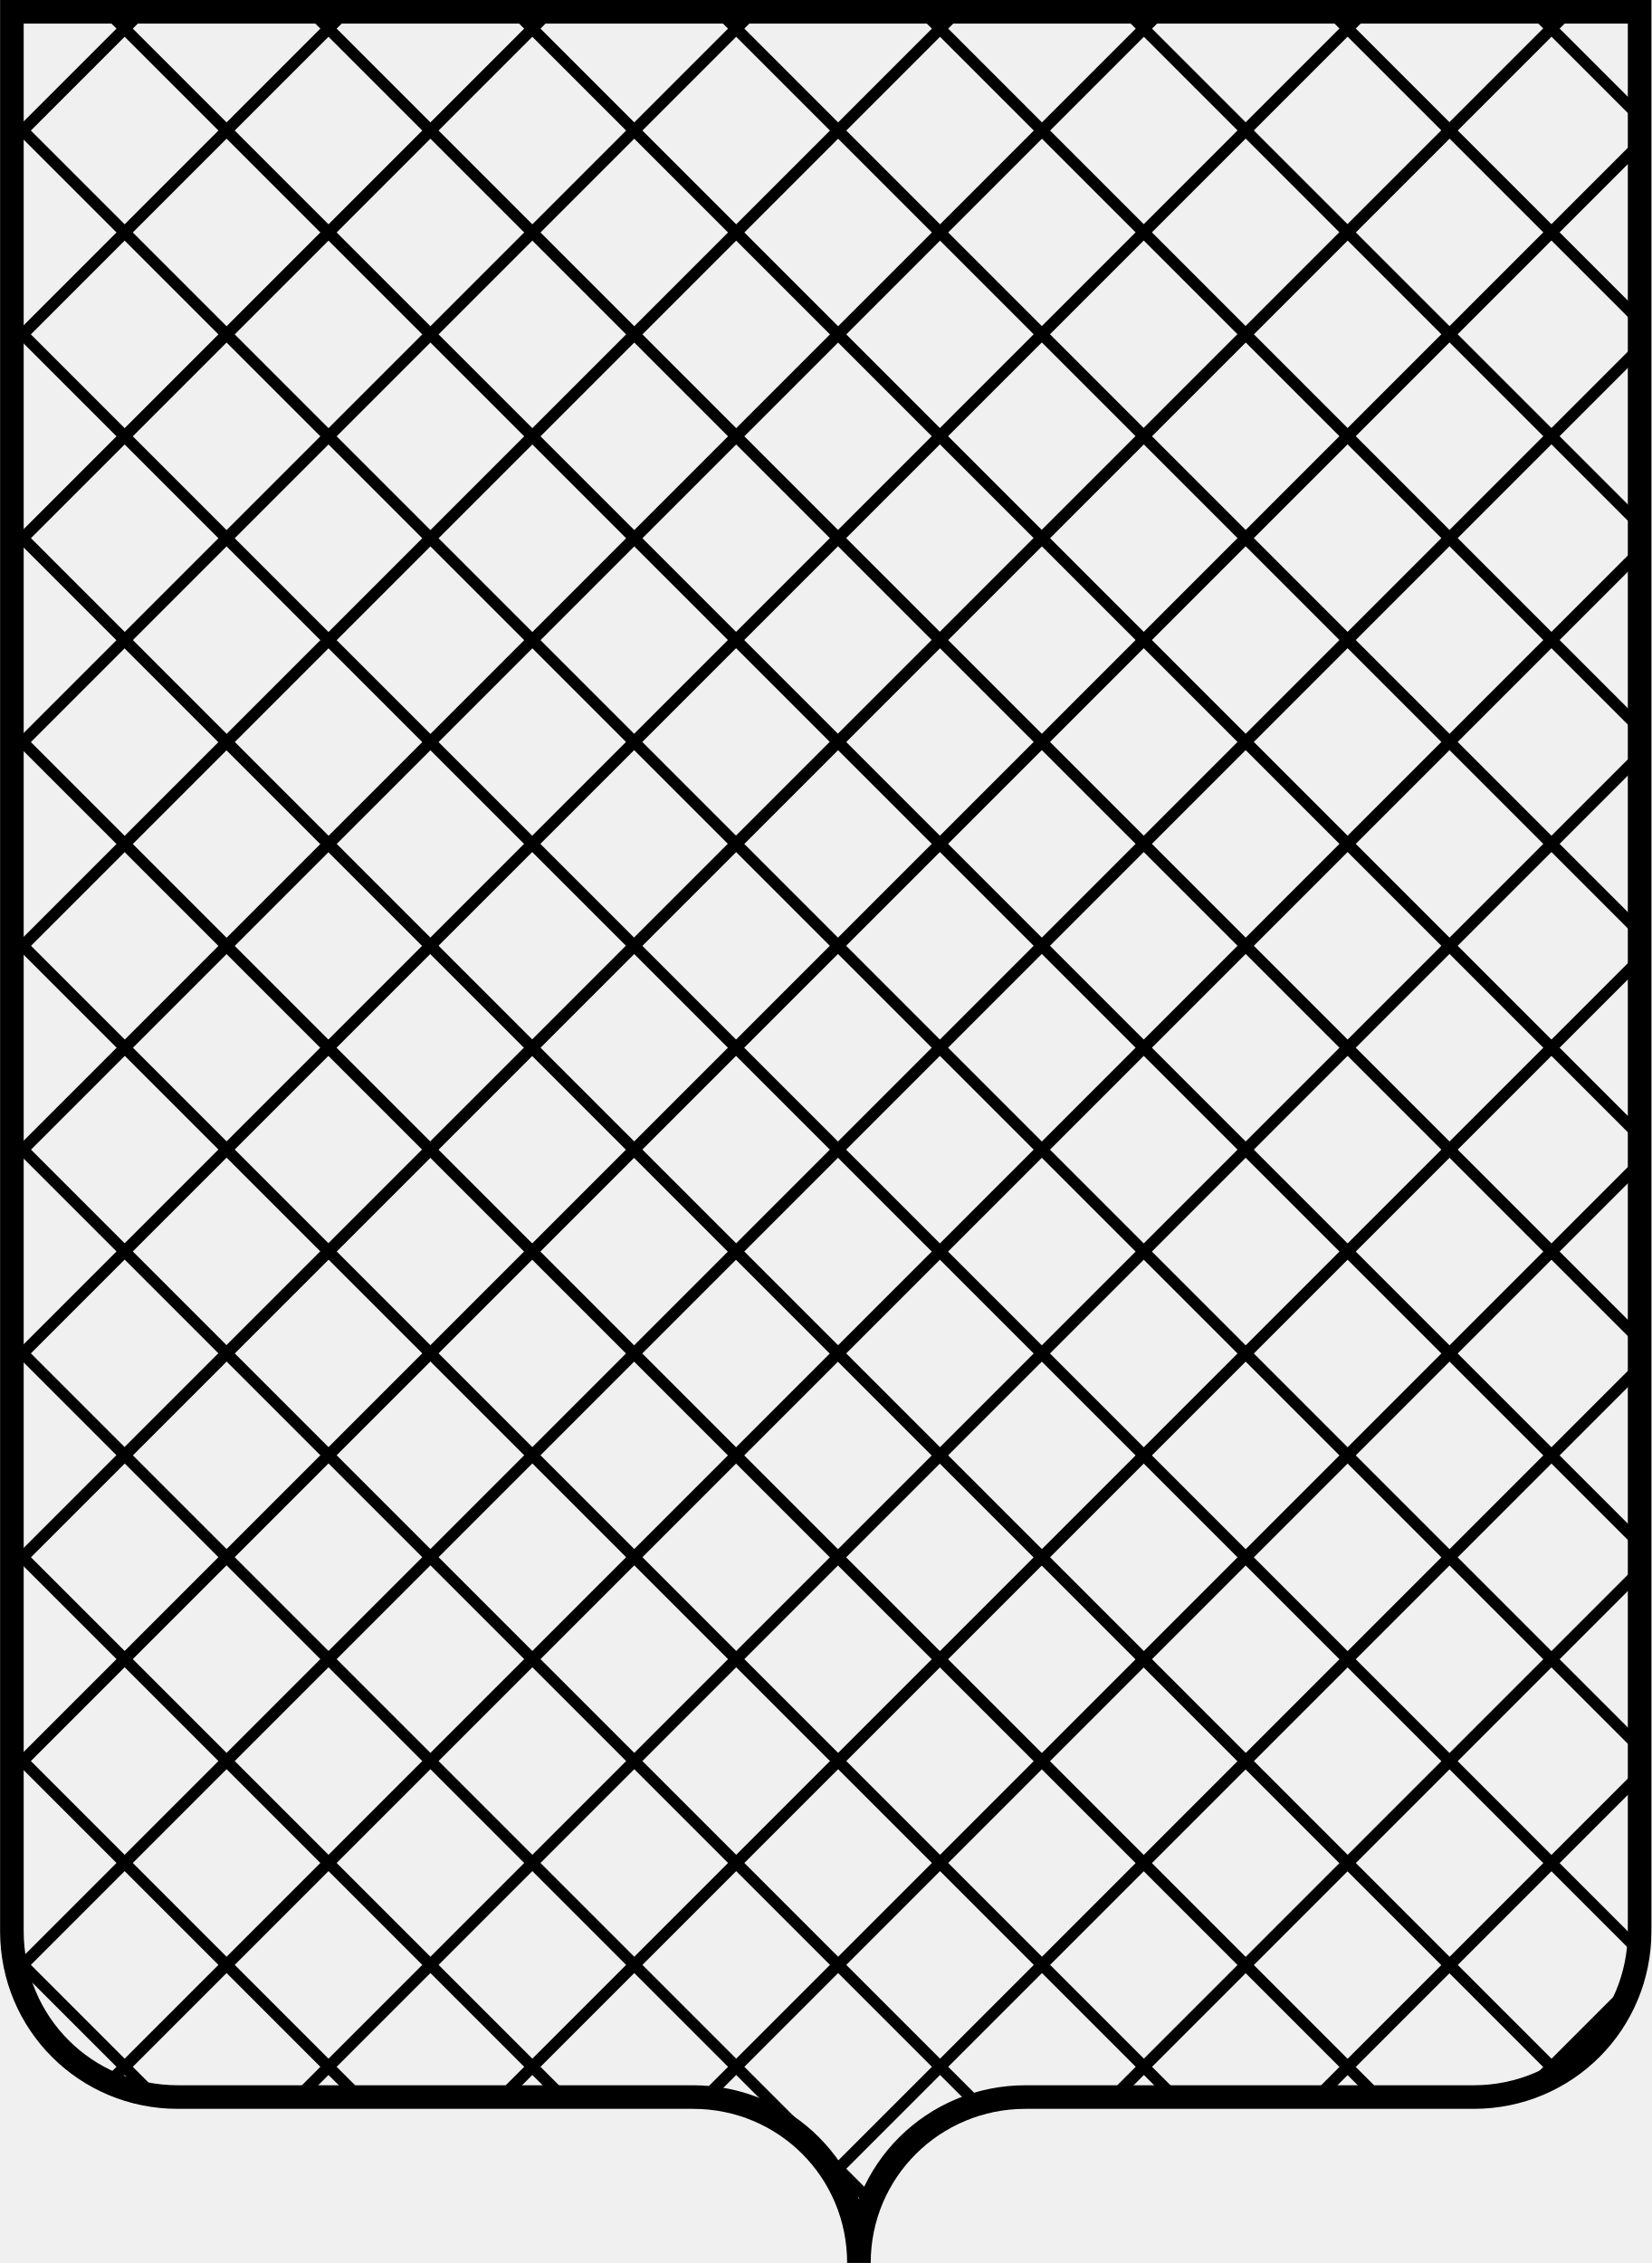
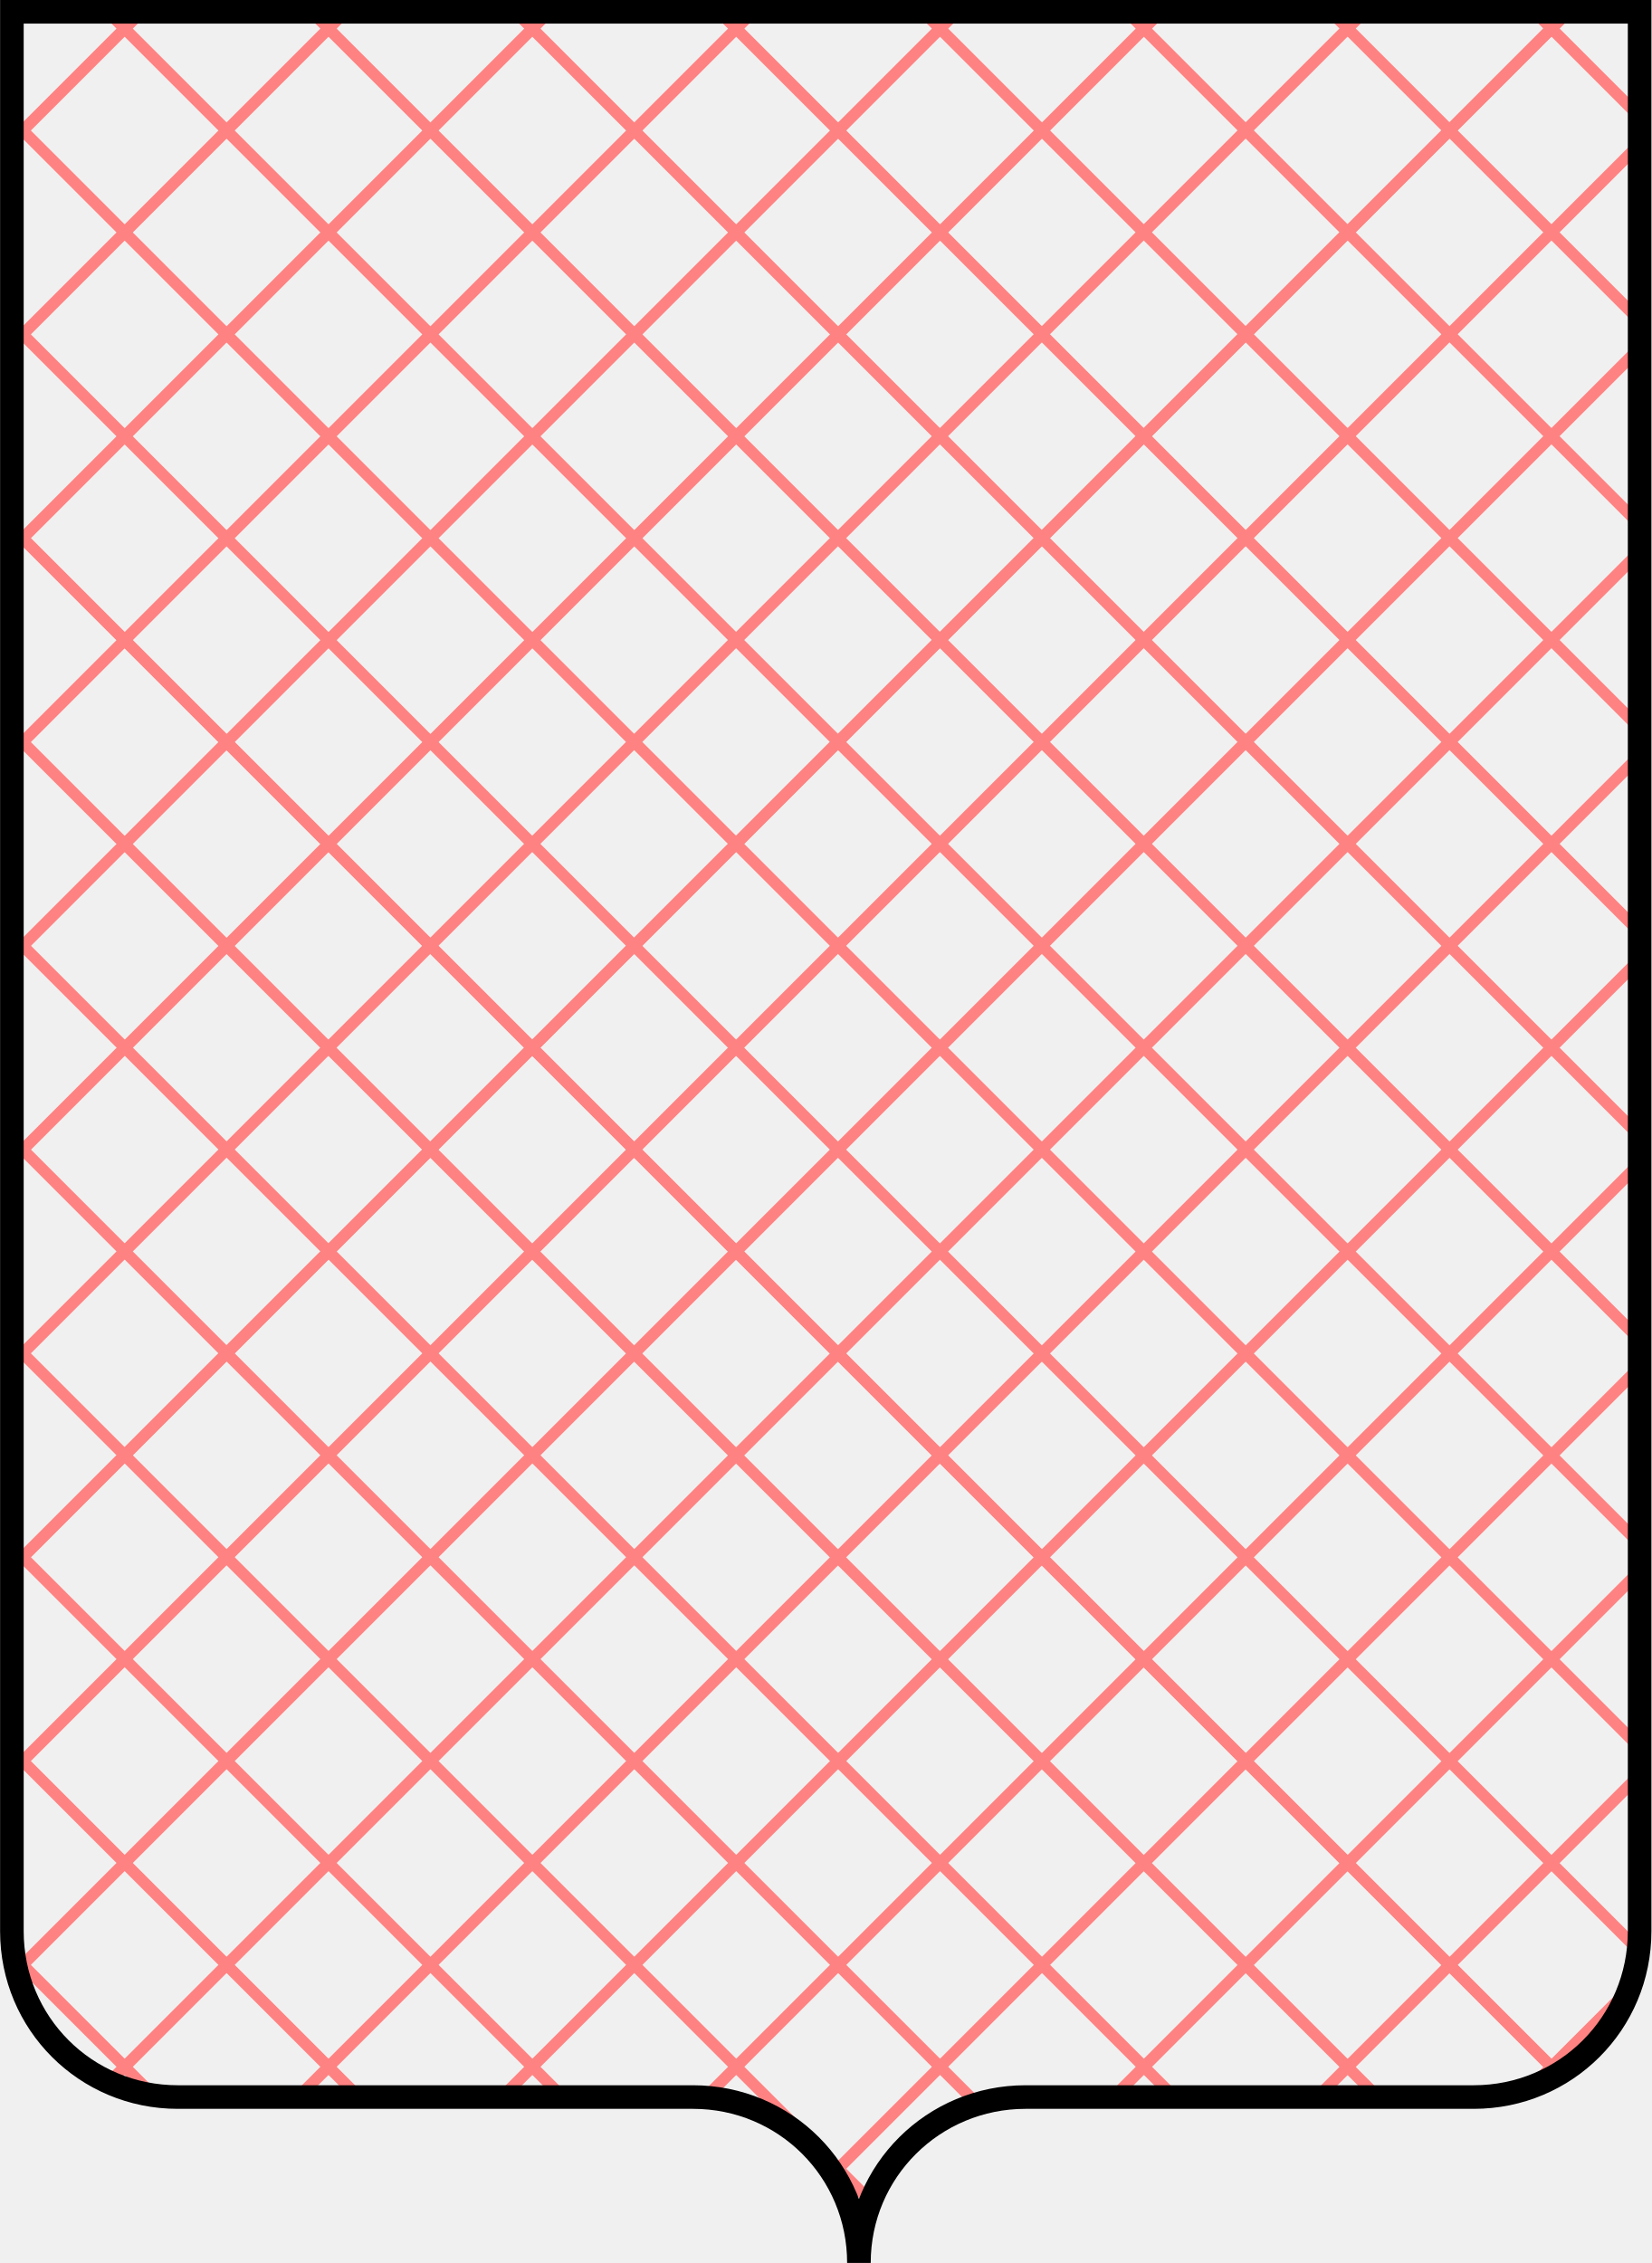
<svg xmlns="http://www.w3.org/2000/svg" width="286.406" height="392.5" id="svg3967" version="1.1">
  <defs id="defs3969">
    <clipPath clipPathUnits="userSpaceOnUse" id="clipPath17498">
      <path id="path17500" d="M 841.901,-3.464 606.507,231.93 c -11.288,11.288 -11.288,29.397 10e-6,40.685 l 63.197,63.197 c 11.288,11.288 11.288,29.397 1e-5,40.685 11.288,-11.288 29.488,-11.197 40.775,0.09 l 54.97,54.97 c 11.288,11.288 29.397,11.288 40.685,0 l 235.394,-235.394 z" style="fill:#ffffff;fill-opacity:1;fill-rule:evenodd;stroke:#000000;stroke-width:4.092;stroke-linejoin:miter;stroke-miterlimit:4;stroke-opacity:1;stroke-dasharray:none;display:inline" />
    </clipPath>
    <clipPath clipPathUnits="userSpaceOnUse" id="clipPath17502">
      <path id="path17504" d="M 306.681,54.125 71.287,289.519 c -11.288,11.288 -11.288,29.397 1.4e-5,40.685 l 63.197,63.197 c 11.288,11.288 11.288,29.397 0,40.685 11.288,-11.288 29.488,-11.197 40.775,0.09 l 54.97,54.97 c 11.288,11.288 29.397,11.288 40.685,0 L 506.308,253.752 z" style="fill:#ffffff;fill-opacity:1;fill-rule:evenodd;stroke:#000000;stroke-width:4.092;stroke-linejoin:miter;stroke-miterlimit:4;stroke-opacity:1;stroke-dasharray:none;display:inline" />
    </clipPath>
  </defs>
+   <g style="display:none" id="g6204">
+     <path style="fill:#ff8282;fill-opacity:1;stroke:none;display:inline" d="m 2.061,2.051 0,332.897 c 0,15.963 12.805,28.769 28.769,28.769 l 89.374,0 c 15.963,0 28.769,12.805 28.769,28.769 0,-15.963 12.933,-28.769 28.896,-28.769 l 77.739,0 c 15.963,0 28.768,-12.805 28.769,-28.769 l 0,-332.897 z" id="path6206" />
+   </g>
  <g id="layer2" style="display:inline">
-     <g id="g17465" transform="matrix(0.7071068,-0.7071068,0.7071068,0.7071068,-253.0673,180.6353)" clip-path="url(#clipPath17502)">
-       <path clip-path="none" id="path14854-3" d="m -21.517,494.983 535,0" style="fill:none;stroke:#000000;stroke-width:2;stroke-linecap:butt;stroke-linejoin:miter;stroke-miterlimit:4;stroke-opacity:1;stroke-dasharray:none" />
-       <path clip-path="none" id="path14854-1-1" d="m -21.517,469.983 535,0" style="fill:none;stroke:#000000;stroke-width:2;stroke-linecap:butt;stroke-linejoin:miter;stroke-miterlimit:4;stroke-opacity:1;stroke-dasharray:none" />
-       <path clip-path="none" id="path14854-7-9" d="m -21.517,444.983 535,0" style="fill:none;stroke:#000000;stroke-width:2;stroke-linecap:butt;stroke-linejoin:miter;stroke-miterlimit:4;stroke-opacity:1;stroke-dasharray:none" />
-       <path clip-path="none" id="path14854-11-86" d="m -21.517,419.983 535,0" style="fill:none;stroke:#000000;stroke-width:2;stroke-linecap:butt;stroke-linejoin:miter;stroke-miterlimit:4;stroke-opacity:1;stroke-dasharray:none" />
-       <path clip-path="none" id="path14854-5-5" d="m -21.517,394.983 535,0" style="fill:none;stroke:#000000;stroke-width:2;stroke-linecap:butt;stroke-linejoin:miter;stroke-miterlimit:4;stroke-opacity:1;stroke-dasharray:none" />
-       <path clip-path="none" id="path14854-2-0" d="m -21.517,369.983 535,0" style="fill:none;stroke:#000000;stroke-width:2;stroke-linecap:butt;stroke-linejoin:miter;stroke-miterlimit:4;stroke-opacity:1;stroke-dasharray:none" />
-       <path clip-path="none" id="path14854-76-2" d="m -21.517,344.983 535,0" style="fill:none;stroke:#000000;stroke-width:2;stroke-linecap:butt;stroke-linejoin:miter;stroke-miterlimit:4;stroke-opacity:1;stroke-dasharray:none" />
-       <path clip-path="none" id="path14854-14-8" d="m -21.517,319.983 535,0" style="fill:none;stroke:#000000;stroke-width:2;stroke-linecap:butt;stroke-linejoin:miter;stroke-miterlimit:4;stroke-opacity:1;stroke-dasharray:none" />
-       <path clip-path="none" id="path14854-23-6" d="m -21.517,294.983 535,0" style="fill:none;stroke:#000000;stroke-width:2;stroke-linecap:butt;stroke-linejoin:miter;stroke-miterlimit:4;stroke-opacity:1;stroke-dasharray:none" />
-       <path clip-path="none" id="path14854-22-0" d="m -21.517,269.983 535,0" style="fill:none;stroke:#000000;stroke-width:2;stroke-linecap:butt;stroke-linejoin:miter;stroke-miterlimit:4;stroke-opacity:1;stroke-dasharray:none" />
-       <path clip-path="none" id="path14854-22-1-2" d="m -21.517,244.983 535,0" style="fill:none;stroke:#000000;stroke-width:2;stroke-linecap:butt;stroke-linejoin:miter;stroke-miterlimit:4;stroke-opacity:1;stroke-dasharray:none" />
-       <path clip-path="none" id="path14854-22-6-4" d="m -21.517,519.983 535,0" style="fill:none;stroke:#000000;stroke-width:2;stroke-linecap:butt;stroke-linejoin:miter;stroke-miterlimit:4;stroke-opacity:1;stroke-dasharray:none" />
-       <path clip-path="none" id="path14854-57-8" d="m -21.517,219.983 535,0" style="fill:none;stroke:#000000;stroke-width:2;stroke-linecap:butt;stroke-linejoin:miter;stroke-miterlimit:4;stroke-opacity:1;stroke-dasharray:none" />
-       <path clip-path="none" id="path14854-22-6-1-9" d="m -21.517,244.983 535,0" style="fill:none;stroke:#000000;stroke-width:2;stroke-linecap:butt;stroke-linejoin:miter;stroke-miterlimit:4;stroke-opacity:1;stroke-dasharray:none" />
-       <path clip-path="none" id="path14854-22-1-3-7-9" d="m -21.517,519.986 535,0" style="fill:none;stroke:#000000;stroke-width:2;stroke-linecap:butt;stroke-linejoin:miter;stroke-miterlimit:4;stroke-opacity:1;stroke-dasharray:none" />
-       <path clip-path="none" id="path14854-3-7" d="m -21.517,195.014 535,0" style="fill:none;stroke:#000000;stroke-width:2;stroke-linecap:butt;stroke-linejoin:miter;stroke-miterlimit:4;stroke-opacity:1;stroke-dasharray:none;display:inline" />
-       <path clip-path="none" id="path14854-1-1-8" d="m -21.517,170.014 535,0" style="fill:none;stroke:#000000;stroke-width:2;stroke-linecap:butt;stroke-linejoin:miter;stroke-miterlimit:4;stroke-opacity:1;stroke-dasharray:none;display:inline" />
-       <path clip-path="none" id="path14854-7-9-8" d="m -21.517,145.014 535,0" style="fill:none;stroke:#000000;stroke-width:2;stroke-linecap:butt;stroke-linejoin:miter;stroke-miterlimit:4;stroke-opacity:1;stroke-dasharray:none;display:inline" />
-       <path clip-path="none" id="path14854-11-86-2" d="m -21.517,120.014 535,0" style="fill:none;stroke:#000000;stroke-width:2;stroke-linecap:butt;stroke-linejoin:miter;stroke-miterlimit:4;stroke-opacity:1;stroke-dasharray:none;display:inline" />
-       <path clip-path="none" id="path14854-5-5-9" d="m -21.517,95.014 535,0" style="fill:none;stroke:#000000;stroke-width:2;stroke-linecap:butt;stroke-linejoin:miter;stroke-miterlimit:4;stroke-opacity:1;stroke-dasharray:none;display:inline" />
-       <path clip-path="none" id="path14854-2-0-1" d="m -21.517,70.014 535,0" style="fill:none;stroke:#000000;stroke-width:2;stroke-linecap:butt;stroke-linejoin:miter;stroke-miterlimit:4;stroke-opacity:1;stroke-dasharray:none;display:inline" />
-       <path clip-path="none" id="path14854-76-2-3" d="m -21.517,45.014 535,0" style="fill:none;stroke:#000000;stroke-width:2;stroke-linecap:butt;stroke-linejoin:miter;stroke-miterlimit:4;stroke-opacity:1;stroke-dasharray:none;display:inline" />
-       <path clip-path="none" id="path14854-14-8-5" d="m -21.517,20.014 535,0" style="fill:none;stroke:#000000;stroke-width:2;stroke-linecap:butt;stroke-linejoin:miter;stroke-miterlimit:4;stroke-opacity:1;stroke-dasharray:none;display:inline" />
-     </g>
-     <g id="g17440" transform="matrix(0.7071068,-0.7071068,0.7071068,0.7071068,-590.8035,599.8146)" clip-path="url(#clipPath17498)">
-       <path clip-path="none" id="path14854-3-6" d="m 1028.671,497.425 0,-535" style="fill:none;stroke:#000000;stroke-width:2;stroke-linecap:butt;stroke-linejoin:miter;stroke-miterlimit:4;stroke-opacity:1;stroke-dasharray:none;display:inline" />
-       <path clip-path="none" id="path14854-1-1-1" d="m 1003.671,497.425 0,-535" style="fill:none;stroke:#000000;stroke-width:2;stroke-linecap:butt;stroke-linejoin:miter;stroke-miterlimit:4;stroke-opacity:1;stroke-dasharray:none;display:inline" />
-       <path clip-path="none" id="path14854-7-9-5" d="m 978.671,497.425 0,-535" style="fill:none;stroke:#000000;stroke-width:2;stroke-linecap:butt;stroke-linejoin:miter;stroke-miterlimit:4;stroke-opacity:1;stroke-dasharray:none;display:inline" />
-       <path clip-path="none" id="path14854-11-86-4" d="m 953.671,497.425 0,-535" style="fill:none;stroke:#000000;stroke-width:2;stroke-linecap:butt;stroke-linejoin:miter;stroke-miterlimit:4;stroke-opacity:1;stroke-dasharray:none;display:inline" />
-       <path clip-path="none" id="path14854-5-5-2" d="m 928.671,497.425 0,-535" style="fill:none;stroke:#000000;stroke-width:2;stroke-linecap:butt;stroke-linejoin:miter;stroke-miterlimit:4;stroke-opacity:1;stroke-dasharray:none;display:inline" />
-       <path clip-path="none" id="path14854-2-0-0" d="m 903.671,497.425 0,-535" style="fill:none;stroke:#000000;stroke-width:2;stroke-linecap:butt;stroke-linejoin:miter;stroke-miterlimit:4;stroke-opacity:1;stroke-dasharray:none;display:inline" />
-       <path clip-path="none" id="path14854-76-2-9" d="m 878.671,497.425 0,-535" style="fill:none;stroke:#000000;stroke-width:2;stroke-linecap:butt;stroke-linejoin:miter;stroke-miterlimit:4;stroke-opacity:1;stroke-dasharray:none;display:inline" />
-       <path clip-path="none" id="path14854-14-8-7" d="m 853.671,497.425 0,-535" style="fill:none;stroke:#000000;stroke-width:2;stroke-linecap:butt;stroke-linejoin:miter;stroke-miterlimit:4;stroke-opacity:1;stroke-dasharray:none;display:inline" />
-       <path clip-path="none" id="path14854-23-6-3" d="m 828.671,497.425 0,-535" style="fill:none;stroke:#000000;stroke-width:2;stroke-linecap:butt;stroke-linejoin:miter;stroke-miterlimit:4;stroke-opacity:1;stroke-dasharray:none;display:inline" />
-       <path clip-path="none" id="path14854-22-0-7" d="m 803.671,497.425 0,-535" style="fill:none;stroke:#000000;stroke-width:2;stroke-linecap:butt;stroke-linejoin:miter;stroke-miterlimit:4;stroke-opacity:1;stroke-dasharray:none;display:inline" />
-       <path clip-path="none" id="path14854-22-1-2-2" d="m 778.671,497.425 0,-535" style="fill:none;stroke:#000000;stroke-width:2;stroke-linecap:butt;stroke-linejoin:miter;stroke-miterlimit:4;stroke-opacity:1;stroke-dasharray:none;display:inline" />
-       <path clip-path="none" id="path14854-22-6-4-6" d="m 1053.671,497.425 0,-535" style="fill:none;stroke:#000000;stroke-width:2;stroke-linecap:butt;stroke-linejoin:miter;stroke-miterlimit:4;stroke-opacity:1;stroke-dasharray:none;display:inline" />
-       <path clip-path="none" id="path14854-57-8-0" d="m 753.671,497.425 0,-535" style="fill:none;stroke:#000000;stroke-width:2;stroke-linecap:butt;stroke-linejoin:miter;stroke-miterlimit:4;stroke-opacity:1;stroke-dasharray:none;display:inline" />
-       <path clip-path="none" id="path14854-22-6-1-9-1" d="m 778.671,497.425 0,-535" style="fill:none;stroke:#000000;stroke-width:2;stroke-linecap:butt;stroke-linejoin:miter;stroke-miterlimit:4;stroke-opacity:1;stroke-dasharray:none;display:inline" />
-       <path clip-path="none" id="path14854-22-1-3-7-9-6" d="m 1053.674,497.425 0,-535" style="fill:none;stroke:#000000;stroke-width:2;stroke-linecap:butt;stroke-linejoin:miter;stroke-miterlimit:4;stroke-opacity:1;stroke-dasharray:none;display:inline" />
-       <path clip-path="none" id="path14854-3-7-5" d="m 728.703,497.425 0,-535" style="fill:none;stroke:#000000;stroke-width:2;stroke-linecap:butt;stroke-linejoin:miter;stroke-miterlimit:4;stroke-opacity:1;stroke-dasharray:none;display:inline" />
-       <path clip-path="none" id="path14854-1-1-8-7" d="m 703.703,497.425 0,-535" style="fill:none;stroke:#000000;stroke-width:2;stroke-linecap:butt;stroke-linejoin:miter;stroke-miterlimit:4;stroke-opacity:1;stroke-dasharray:none;display:inline" />
-       <path clip-path="none" id="path14854-7-9-8-5" d="m 678.703,497.425 0,-535" style="fill:none;stroke:#000000;stroke-width:2;stroke-linecap:butt;stroke-linejoin:miter;stroke-miterlimit:4;stroke-opacity:1;stroke-dasharray:none;display:inline" />
-       <path clip-path="none" id="path14854-11-86-2-4" d="m 653.703,497.425 0,-535" style="fill:none;stroke:#000000;stroke-width:2;stroke-linecap:butt;stroke-linejoin:miter;stroke-miterlimit:4;stroke-opacity:1;stroke-dasharray:none;display:inline" />
-       <path clip-path="none" id="path14854-5-5-9-1" d="m 628.703,497.425 0,-535" style="fill:none;stroke:#000000;stroke-width:2;stroke-linecap:butt;stroke-linejoin:miter;stroke-miterlimit:4;stroke-opacity:1;stroke-dasharray:none;display:inline" />
-       <path clip-path="none" id="path14854-2-0-1-2" d="m 603.703,497.425 0,-535" style="fill:none;stroke:#000000;stroke-width:2;stroke-linecap:butt;stroke-linejoin:miter;stroke-miterlimit:4;stroke-opacity:1;stroke-dasharray:none;display:inline" />
-       <path clip-path="none" id="path14854-76-2-3-0" d="m 578.703,497.425 0,-535" style="fill:none;stroke:#000000;stroke-width:2;stroke-linecap:butt;stroke-linejoin:miter;stroke-miterlimit:4;stroke-opacity:1;stroke-dasharray:none;display:inline" />
-       <path clip-path="none" id="path14854-14-8-5-0" d="m 553.703,497.425 0,-535" style="fill:none;stroke:#000000;stroke-width:2;stroke-linecap:butt;stroke-linejoin:miter;stroke-miterlimit:4;stroke-opacity:1;stroke-dasharray:none;display:inline" />
+     <g id="g6976">
+       <g style="fill:#ff8282;fill-opacity:1;stroke:#ff8282;stroke-opacity:1" clip-path="url(#clipPath17502)" transform="matrix(0.7071068,-0.7071068,0.7071068,0.7071068,-253.0673,180.6353)" id="g17465">
+         <path style="fill:#ff8282;fill-opacity:1;stroke:#ff8282;stroke-width:2;stroke-linecap:butt;stroke-linejoin:miter;stroke-miterlimit:4;stroke-opacity:1;stroke-dasharray:none" d="m -21.517,494.983 535,0" id="path14854-3" clip-path="none" />
+         <path style="fill:#ff8282;fill-opacity:1;stroke:#ff8282;stroke-width:2;stroke-linecap:butt;stroke-linejoin:miter;stroke-miterlimit:4;stroke-opacity:1;stroke-dasharray:none" d="m -21.517,469.983 535,0" id="path14854-1-1" clip-path="none" />
+         <path style="fill:#ff8282;fill-opacity:1;stroke:#ff8282;stroke-width:2;stroke-linecap:butt;stroke-linejoin:miter;stroke-miterlimit:4;stroke-opacity:1;stroke-dasharray:none" d="m -21.517,444.983 535,0" id="path14854-7-9" clip-path="none" />
+         <path style="fill:#ff8282;fill-opacity:1;stroke:#ff8282;stroke-width:2;stroke-linecap:butt;stroke-linejoin:miter;stroke-miterlimit:4;stroke-opacity:1;stroke-dasharray:none" d="m -21.517,419.983 535,0" id="path14854-11-86" clip-path="none" />
+         <path style="fill:#ff8282;fill-opacity:1;stroke:#ff8282;stroke-width:2;stroke-linecap:butt;stroke-linejoin:miter;stroke-miterlimit:4;stroke-opacity:1;stroke-dasharray:none" d="m -21.517,394.983 535,0" id="path14854-5-5" clip-path="none" />
+         <path style="fill:#ff8282;fill-opacity:1;stroke:#ff8282;stroke-width:2;stroke-linecap:butt;stroke-linejoin:miter;stroke-miterlimit:4;stroke-opacity:1;stroke-dasharray:none" d="m -21.517,369.983 535,0" id="path14854-2-0" clip-path="none" />
+         <path style="fill:#ff8282;fill-opacity:1;stroke:#ff8282;stroke-width:2;stroke-linecap:butt;stroke-linejoin:miter;stroke-miterlimit:4;stroke-opacity:1;stroke-dasharray:none" d="m -21.517,344.983 535,0" id="path14854-76-2" clip-path="none" />
+         <path style="fill:#ff8282;fill-opacity:1;stroke:#ff8282;stroke-width:2;stroke-linecap:butt;stroke-linejoin:miter;stroke-miterlimit:4;stroke-opacity:1;stroke-dasharray:none" d="m -21.517,319.983 535,0" id="path14854-14-8" clip-path="none" />
+         <path style="fill:#ff8282;fill-opacity:1;stroke:#ff8282;stroke-width:2;stroke-linecap:butt;stroke-linejoin:miter;stroke-miterlimit:4;stroke-opacity:1;stroke-dasharray:none" d="m -21.517,294.983 535,0" id="path14854-23-6" clip-path="none" />
+         <path style="fill:#ff8282;fill-opacity:1;stroke:#ff8282;stroke-width:2;stroke-linecap:butt;stroke-linejoin:miter;stroke-miterlimit:4;stroke-opacity:1;stroke-dasharray:none" d="m -21.517,269.983 535,0" id="path14854-22-0" clip-path="none" />
+         <path style="fill:#ff8282;fill-opacity:1;stroke:#ff8282;stroke-width:2;stroke-linecap:butt;stroke-linejoin:miter;stroke-miterlimit:4;stroke-opacity:1;stroke-dasharray:none" d="m -21.517,244.983 535,0" id="path14854-22-1-2" clip-path="none" />
+         <path style="fill:#ff8282;fill-opacity:1;stroke:#ff8282;stroke-width:2;stroke-linecap:butt;stroke-linejoin:miter;stroke-miterlimit:4;stroke-opacity:1;stroke-dasharray:none" d="m -21.517,519.983 535,0" id="path14854-22-6-4" clip-path="none" />
+         <path style="fill:#ff8282;fill-opacity:1;stroke:#ff8282;stroke-width:2;stroke-linecap:butt;stroke-linejoin:miter;stroke-miterlimit:4;stroke-opacity:1;stroke-dasharray:none" d="m -21.517,219.983 535,0" id="path14854-57-8" clip-path="none" />
+         <path style="fill:#ff8282;fill-opacity:1;stroke:#ff8282;stroke-width:2;stroke-linecap:butt;stroke-linejoin:miter;stroke-miterlimit:4;stroke-opacity:1;stroke-dasharray:none" d="m -21.517,244.983 535,0" id="path14854-22-6-1-9" clip-path="none" />
+         <path style="fill:#ff8282;fill-opacity:1;stroke:#ff8282;stroke-width:2;stroke-linecap:butt;stroke-linejoin:miter;stroke-miterlimit:4;stroke-opacity:1;stroke-dasharray:none" d="m -21.517,519.986 535,0" id="path14854-22-1-3-7-9" clip-path="none" />
+         <path style="fill:#ff8282;fill-opacity:1;stroke:#ff8282;stroke-width:2;stroke-linecap:butt;stroke-linejoin:miter;stroke-miterlimit:4;stroke-opacity:1;stroke-dasharray:none;display:inline" d="m -21.517,195.014 535,0" id="path14854-3-7" clip-path="none" />
+         <path style="fill:#ff8282;fill-opacity:1;stroke:#ff8282;stroke-width:2;stroke-linecap:butt;stroke-linejoin:miter;stroke-miterlimit:4;stroke-opacity:1;stroke-dasharray:none;display:inline" d="m -21.517,170.014 535,0" id="path14854-1-1-8" clip-path="none" />
+         <path style="fill:#ff8282;fill-opacity:1;stroke:#ff8282;stroke-width:2;stroke-linecap:butt;stroke-linejoin:miter;stroke-miterlimit:4;stroke-opacity:1;stroke-dasharray:none;display:inline" d="m -21.517,145.014 535,0" id="path14854-7-9-8" clip-path="none" />
+         <path style="fill:#ff8282;fill-opacity:1;stroke:#ff8282;stroke-width:2;stroke-linecap:butt;stroke-linejoin:miter;stroke-miterlimit:4;stroke-opacity:1;stroke-dasharray:none;display:inline" d="m -21.517,120.014 535,0" id="path14854-11-86-2" clip-path="none" />
+         <path style="fill:#ff8282;fill-opacity:1;stroke:#ff8282;stroke-width:2;stroke-linecap:butt;stroke-linejoin:miter;stroke-miterlimit:4;stroke-opacity:1;stroke-dasharray:none;display:inline" d="m -21.517,95.014 535,0" id="path14854-5-5-9" clip-path="none" />
+         <path style="fill:#ff8282;fill-opacity:1;stroke:#ff8282;stroke-width:2;stroke-linecap:butt;stroke-linejoin:miter;stroke-miterlimit:4;stroke-opacity:1;stroke-dasharray:none;display:inline" d="m -21.517,70.014 535,0" id="path14854-2-0-1" clip-path="none" />
+         <path style="fill:#ff8282;fill-opacity:1;stroke:#ff8282;stroke-width:2;stroke-linecap:butt;stroke-linejoin:miter;stroke-miterlimit:4;stroke-opacity:1;stroke-dasharray:none;display:inline" d="m -21.517,45.014 535,0" id="path14854-76-2-3" clip-path="none" />
+         <path style="fill:#ff8282;fill-opacity:1;stroke:#ff8282;stroke-width:2;stroke-linecap:butt;stroke-linejoin:miter;stroke-miterlimit:4;stroke-opacity:1;stroke-dasharray:none;display:inline" d="m -21.517,20.014 535,0" id="path14854-14-8-5" clip-path="none" />
+       </g>
+       <g style="stroke:#ff8282;stroke-opacity:1" clip-path="url(#clipPath17498)" transform="matrix(0.7071068,-0.7071068,0.7071068,0.7071068,-590.8035,599.8146)" id="g17440">
+         <path style="fill:none;stroke:#ff8282;stroke-width:2;stroke-linecap:butt;stroke-linejoin:miter;stroke-miterlimit:4;stroke-opacity:1;stroke-dasharray:none;display:inline" d="m 1028.671,497.425 0,-535" id="path14854-3-6" clip-path="none" />
+         <path style="fill:none;stroke:#ff8282;stroke-width:2;stroke-linecap:butt;stroke-linejoin:miter;stroke-miterlimit:4;stroke-opacity:1;stroke-dasharray:none;display:inline" d="m 1003.671,497.425 0,-535" id="path14854-1-1-1" clip-path="none" />
+         <path style="fill:none;stroke:#ff8282;stroke-width:2;stroke-linecap:butt;stroke-linejoin:miter;stroke-miterlimit:4;stroke-opacity:1;stroke-dasharray:none;display:inline" d="m 978.671,497.425 0,-535" id="path14854-7-9-5" clip-path="none" />
+         <path style="fill:none;stroke:#ff8282;stroke-width:2;stroke-linecap:butt;stroke-linejoin:miter;stroke-miterlimit:4;stroke-opacity:1;stroke-dasharray:none;display:inline" d="m 953.671,497.425 0,-535" id="path14854-11-86-4" clip-path="none" />
+         <path style="fill:none;stroke:#ff8282;stroke-width:2;stroke-linecap:butt;stroke-linejoin:miter;stroke-miterlimit:4;stroke-opacity:1;stroke-dasharray:none;display:inline" d="m 928.671,497.425 0,-535" id="path14854-5-5-2" clip-path="none" />
+         <path style="fill:none;stroke:#ff8282;stroke-width:2;stroke-linecap:butt;stroke-linejoin:miter;stroke-miterlimit:4;stroke-opacity:1;stroke-dasharray:none;display:inline" d="m 903.671,497.425 0,-535" id="path14854-2-0-0" clip-path="none" />
+         <path style="fill:none;stroke:#ff8282;stroke-width:2;stroke-linecap:butt;stroke-linejoin:miter;stroke-miterlimit:4;stroke-opacity:1;stroke-dasharray:none;display:inline" d="m 878.671,497.425 0,-535" id="path14854-76-2-9" clip-path="none" />
+         <path style="fill:none;stroke:#ff8282;stroke-width:2;stroke-linecap:butt;stroke-linejoin:miter;stroke-miterlimit:4;stroke-opacity:1;stroke-dasharray:none;display:inline" d="m 853.671,497.425 0,-535" id="path14854-14-8-7" clip-path="none" />
+         <path style="fill:none;stroke:#ff8282;stroke-width:2;stroke-linecap:butt;stroke-linejoin:miter;stroke-miterlimit:4;stroke-opacity:1;stroke-dasharray:none;display:inline" d="m 828.671,497.425 0,-535" id="path14854-23-6-3" clip-path="none" />
+         <path style="fill:none;stroke:#ff8282;stroke-width:2;stroke-linecap:butt;stroke-linejoin:miter;stroke-miterlimit:4;stroke-opacity:1;stroke-dasharray:none;display:inline" d="m 803.671,497.425 0,-535" id="path14854-22-0-7" clip-path="none" />
+         <path style="fill:none;stroke:#ff8282;stroke-width:2;stroke-linecap:butt;stroke-linejoin:miter;stroke-miterlimit:4;stroke-opacity:1;stroke-dasharray:none;display:inline" d="m 778.671,497.425 0,-535" id="path14854-22-1-2-2" clip-path="none" />
+         <path style="fill:none;stroke:#ff8282;stroke-width:2;stroke-linecap:butt;stroke-linejoin:miter;stroke-miterlimit:4;stroke-opacity:1;stroke-dasharray:none;display:inline" d="m 1053.671,497.425 0,-535" id="path14854-22-6-4-6" clip-path="none" />
+         <path style="fill:none;stroke:#ff8282;stroke-width:2;stroke-linecap:butt;stroke-linejoin:miter;stroke-miterlimit:4;stroke-opacity:1;stroke-dasharray:none;display:inline" d="m 753.671,497.425 0,-535" id="path14854-57-8-0" clip-path="none" />
+         <path style="fill:none;stroke:#ff8282;stroke-width:2;stroke-linecap:butt;stroke-linejoin:miter;stroke-miterlimit:4;stroke-opacity:1;stroke-dasharray:none;display:inline" d="m 778.671,497.425 0,-535" id="path14854-22-6-1-9-1" clip-path="none" />
+         <path style="fill:none;stroke:#ff8282;stroke-width:2;stroke-linecap:butt;stroke-linejoin:miter;stroke-miterlimit:4;stroke-opacity:1;stroke-dasharray:none;display:inline" d="m 1053.674,497.425 0,-535" id="path14854-22-1-3-7-9-6" clip-path="none" />
+         <path style="fill:none;stroke:#ff8282;stroke-width:2;stroke-linecap:butt;stroke-linejoin:miter;stroke-miterlimit:4;stroke-opacity:1;stroke-dasharray:none;display:inline" d="m 728.703,497.425 0,-535" id="path14854-3-7-5" clip-path="none" />
+         <path style="fill:none;stroke:#ff8282;stroke-width:2;stroke-linecap:butt;stroke-linejoin:miter;stroke-miterlimit:4;stroke-opacity:1;stroke-dasharray:none;display:inline" d="m 703.703,497.425 0,-535" id="path14854-1-1-8-7" clip-path="none" />
+         <path style="fill:none;stroke:#ff8282;stroke-width:2;stroke-linecap:butt;stroke-linejoin:miter;stroke-miterlimit:4;stroke-opacity:1;stroke-dasharray:none;display:inline" d="m 678.703,497.425 0,-535" id="path14854-7-9-8-5" clip-path="none" />
+         <path style="fill:none;stroke:#ff8282;stroke-width:2;stroke-linecap:butt;stroke-linejoin:miter;stroke-miterlimit:4;stroke-opacity:1;stroke-dasharray:none;display:inline" d="m 653.703,497.425 0,-535" id="path14854-11-86-2-4" clip-path="none" />
+         <path style="fill:none;stroke:#ff8282;stroke-width:2;stroke-linecap:butt;stroke-linejoin:miter;stroke-miterlimit:4;stroke-opacity:1;stroke-dasharray:none;display:inline" d="m 628.703,497.425 0,-535" id="path14854-5-5-9-1" clip-path="none" />
+         <path style="fill:none;stroke:#ff8282;stroke-width:2;stroke-linecap:butt;stroke-linejoin:miter;stroke-miterlimit:4;stroke-opacity:1;stroke-dasharray:none;display:inline" d="m 603.703,497.425 0,-535" id="path14854-2-0-1-2" clip-path="none" />
+         <path style="fill:none;stroke:#ff8282;stroke-width:2;stroke-linecap:butt;stroke-linejoin:miter;stroke-miterlimit:4;stroke-opacity:1;stroke-dasharray:none;display:inline" d="m 578.703,497.425 0,-535" id="path14854-76-2-3-0" clip-path="none" />
+         <path style="fill:none;stroke:#ff8282;stroke-width:2;stroke-linecap:butt;stroke-linejoin:miter;stroke-miterlimit:4;stroke-opacity:1;stroke-dasharray:none;display:inline" d="m 553.703,497.425 0,-535" id="path14854-14-8-5-0" clip-path="none" />
+       </g>
    </g>
  </g>
  <g id="layer3" style="display:inline">
    <path id="path16176" d="m 2.061,2.051 0,332.897 c 0,15.963 12.805,28.769 28.769,28.769 l 89.374,0 c 15.963,0 28.769,12.805 28.769,28.769 0,-15.963 12.933,-28.769 28.896,-28.769 l 77.739,0 c 15.963,0 28.768,-12.805 28.769,-28.769 l 0,-332.897 z" style="fill:none;stroke:#000000;stroke-width:4.092;stroke-linejoin:miter;stroke-miterlimit:4;stroke-opacity:1;stroke-dasharray:none;display:inline" />
  </g>
</svg>
